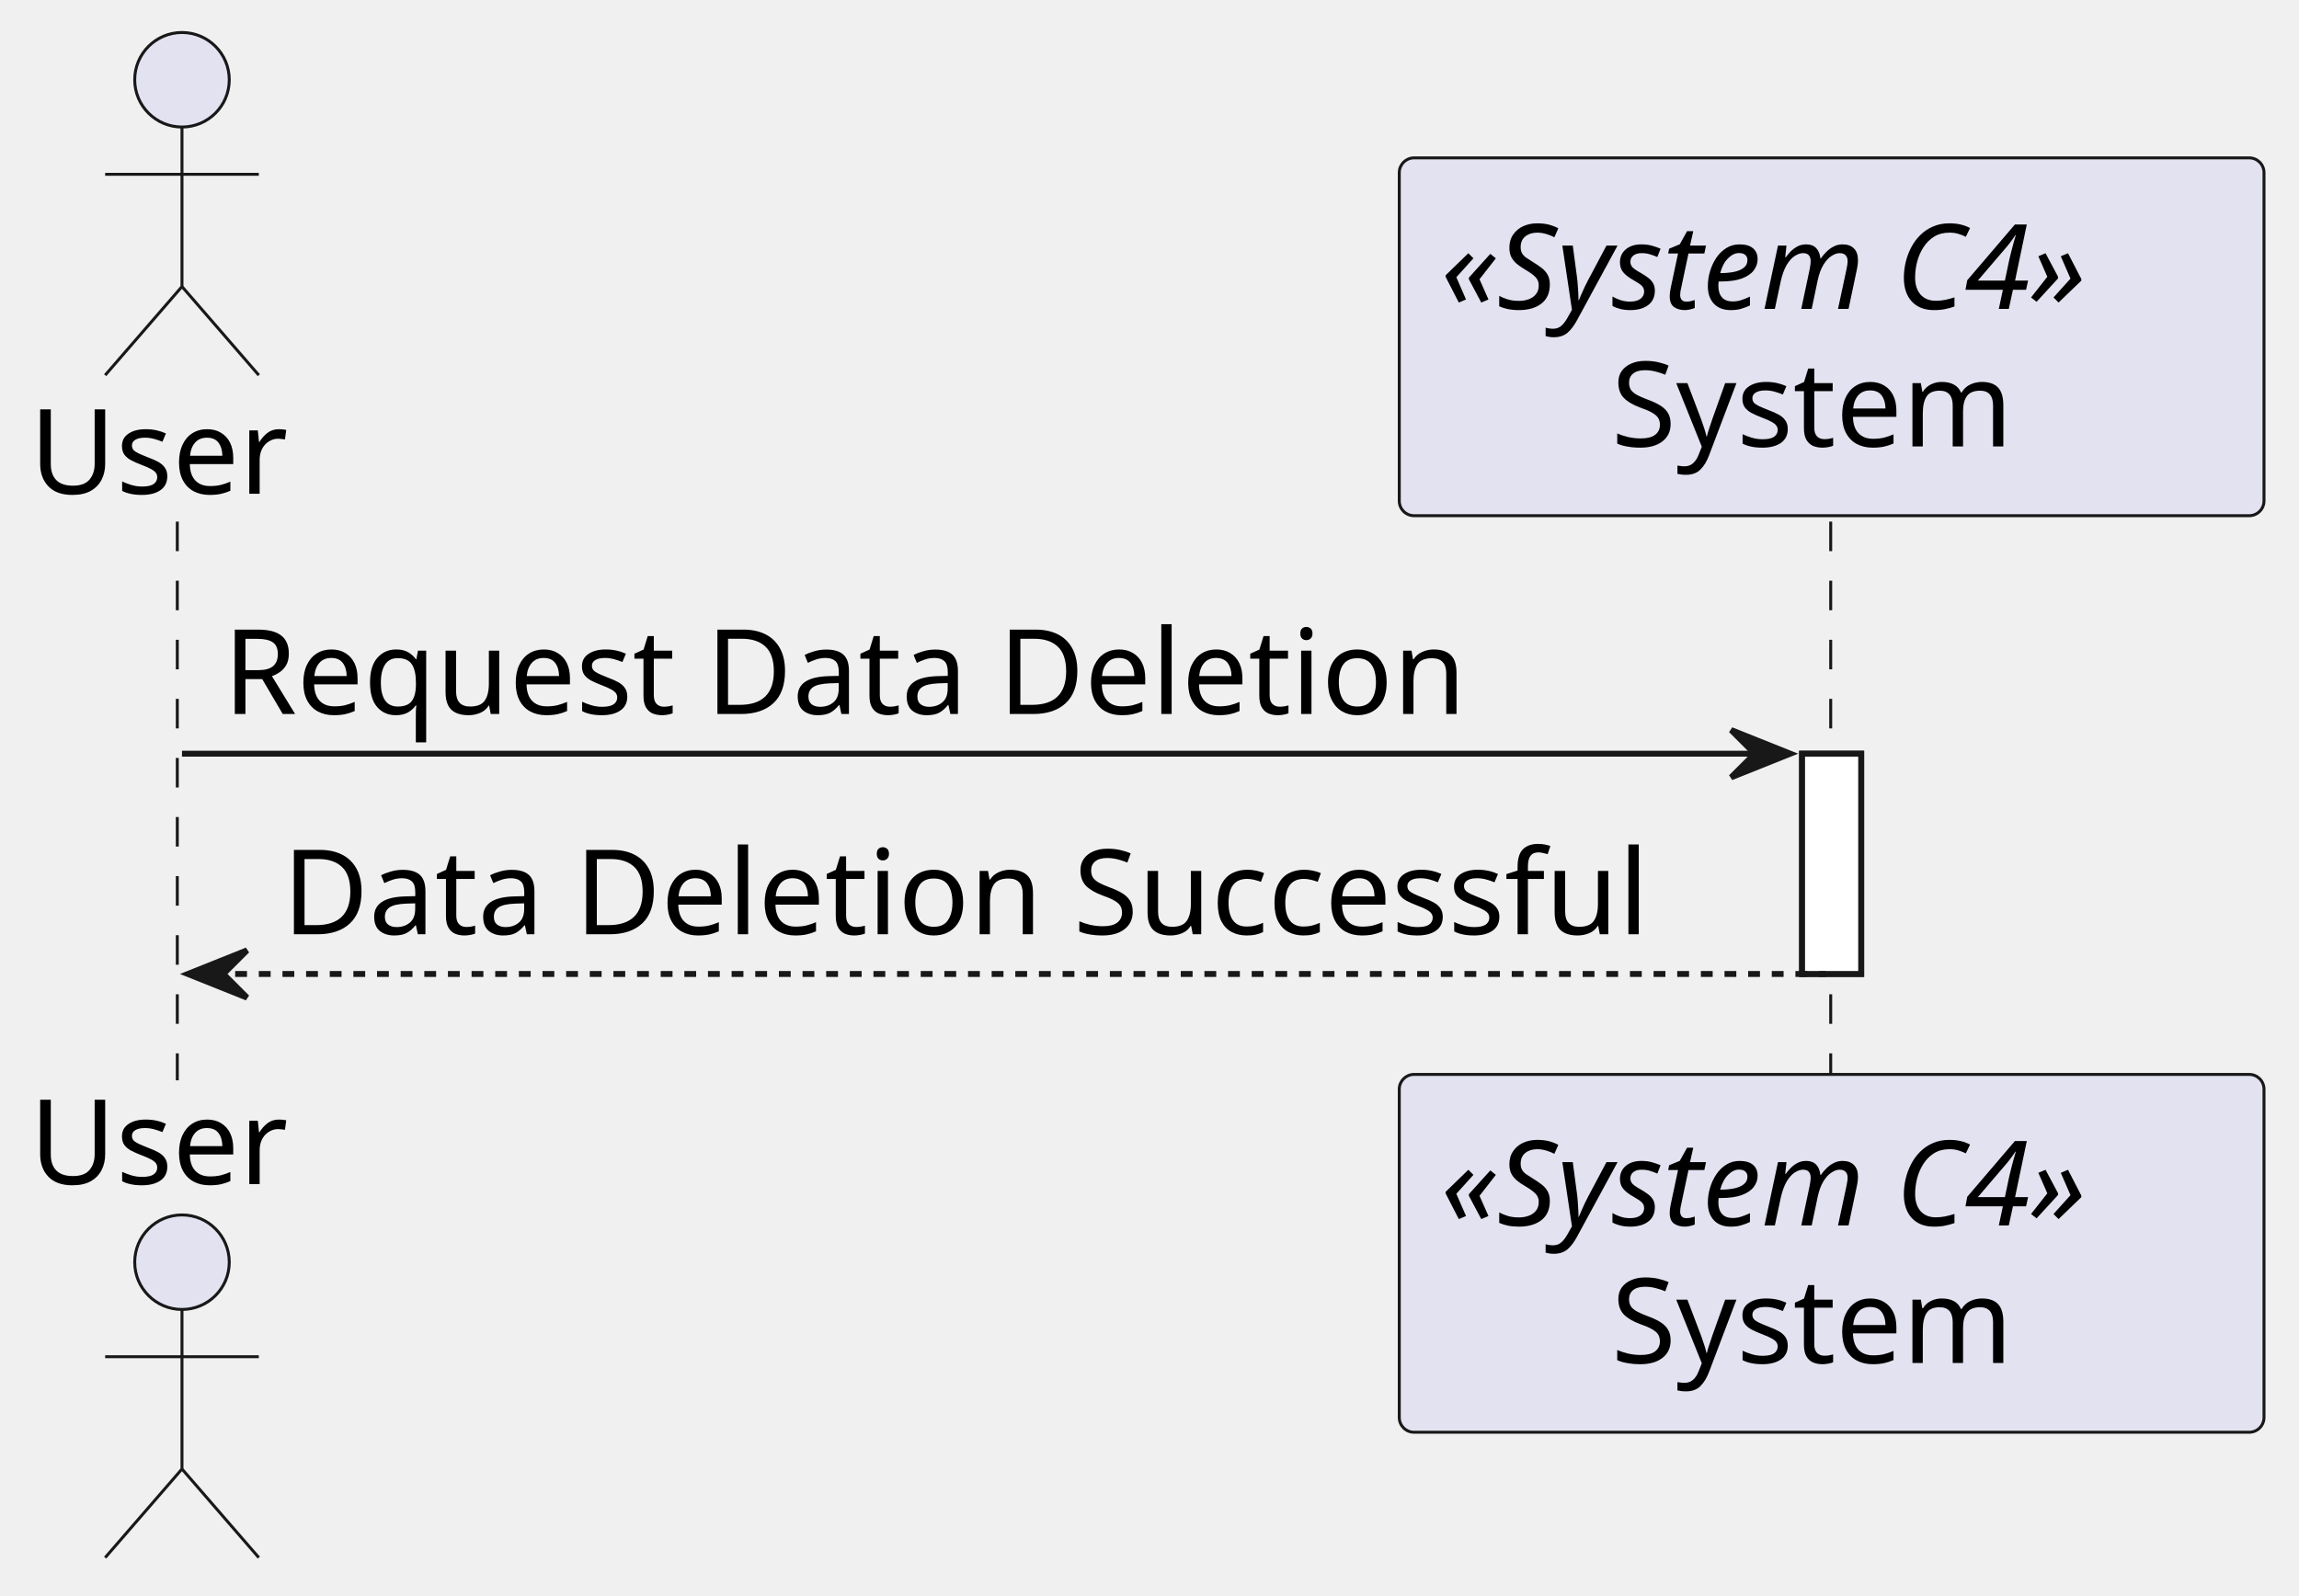
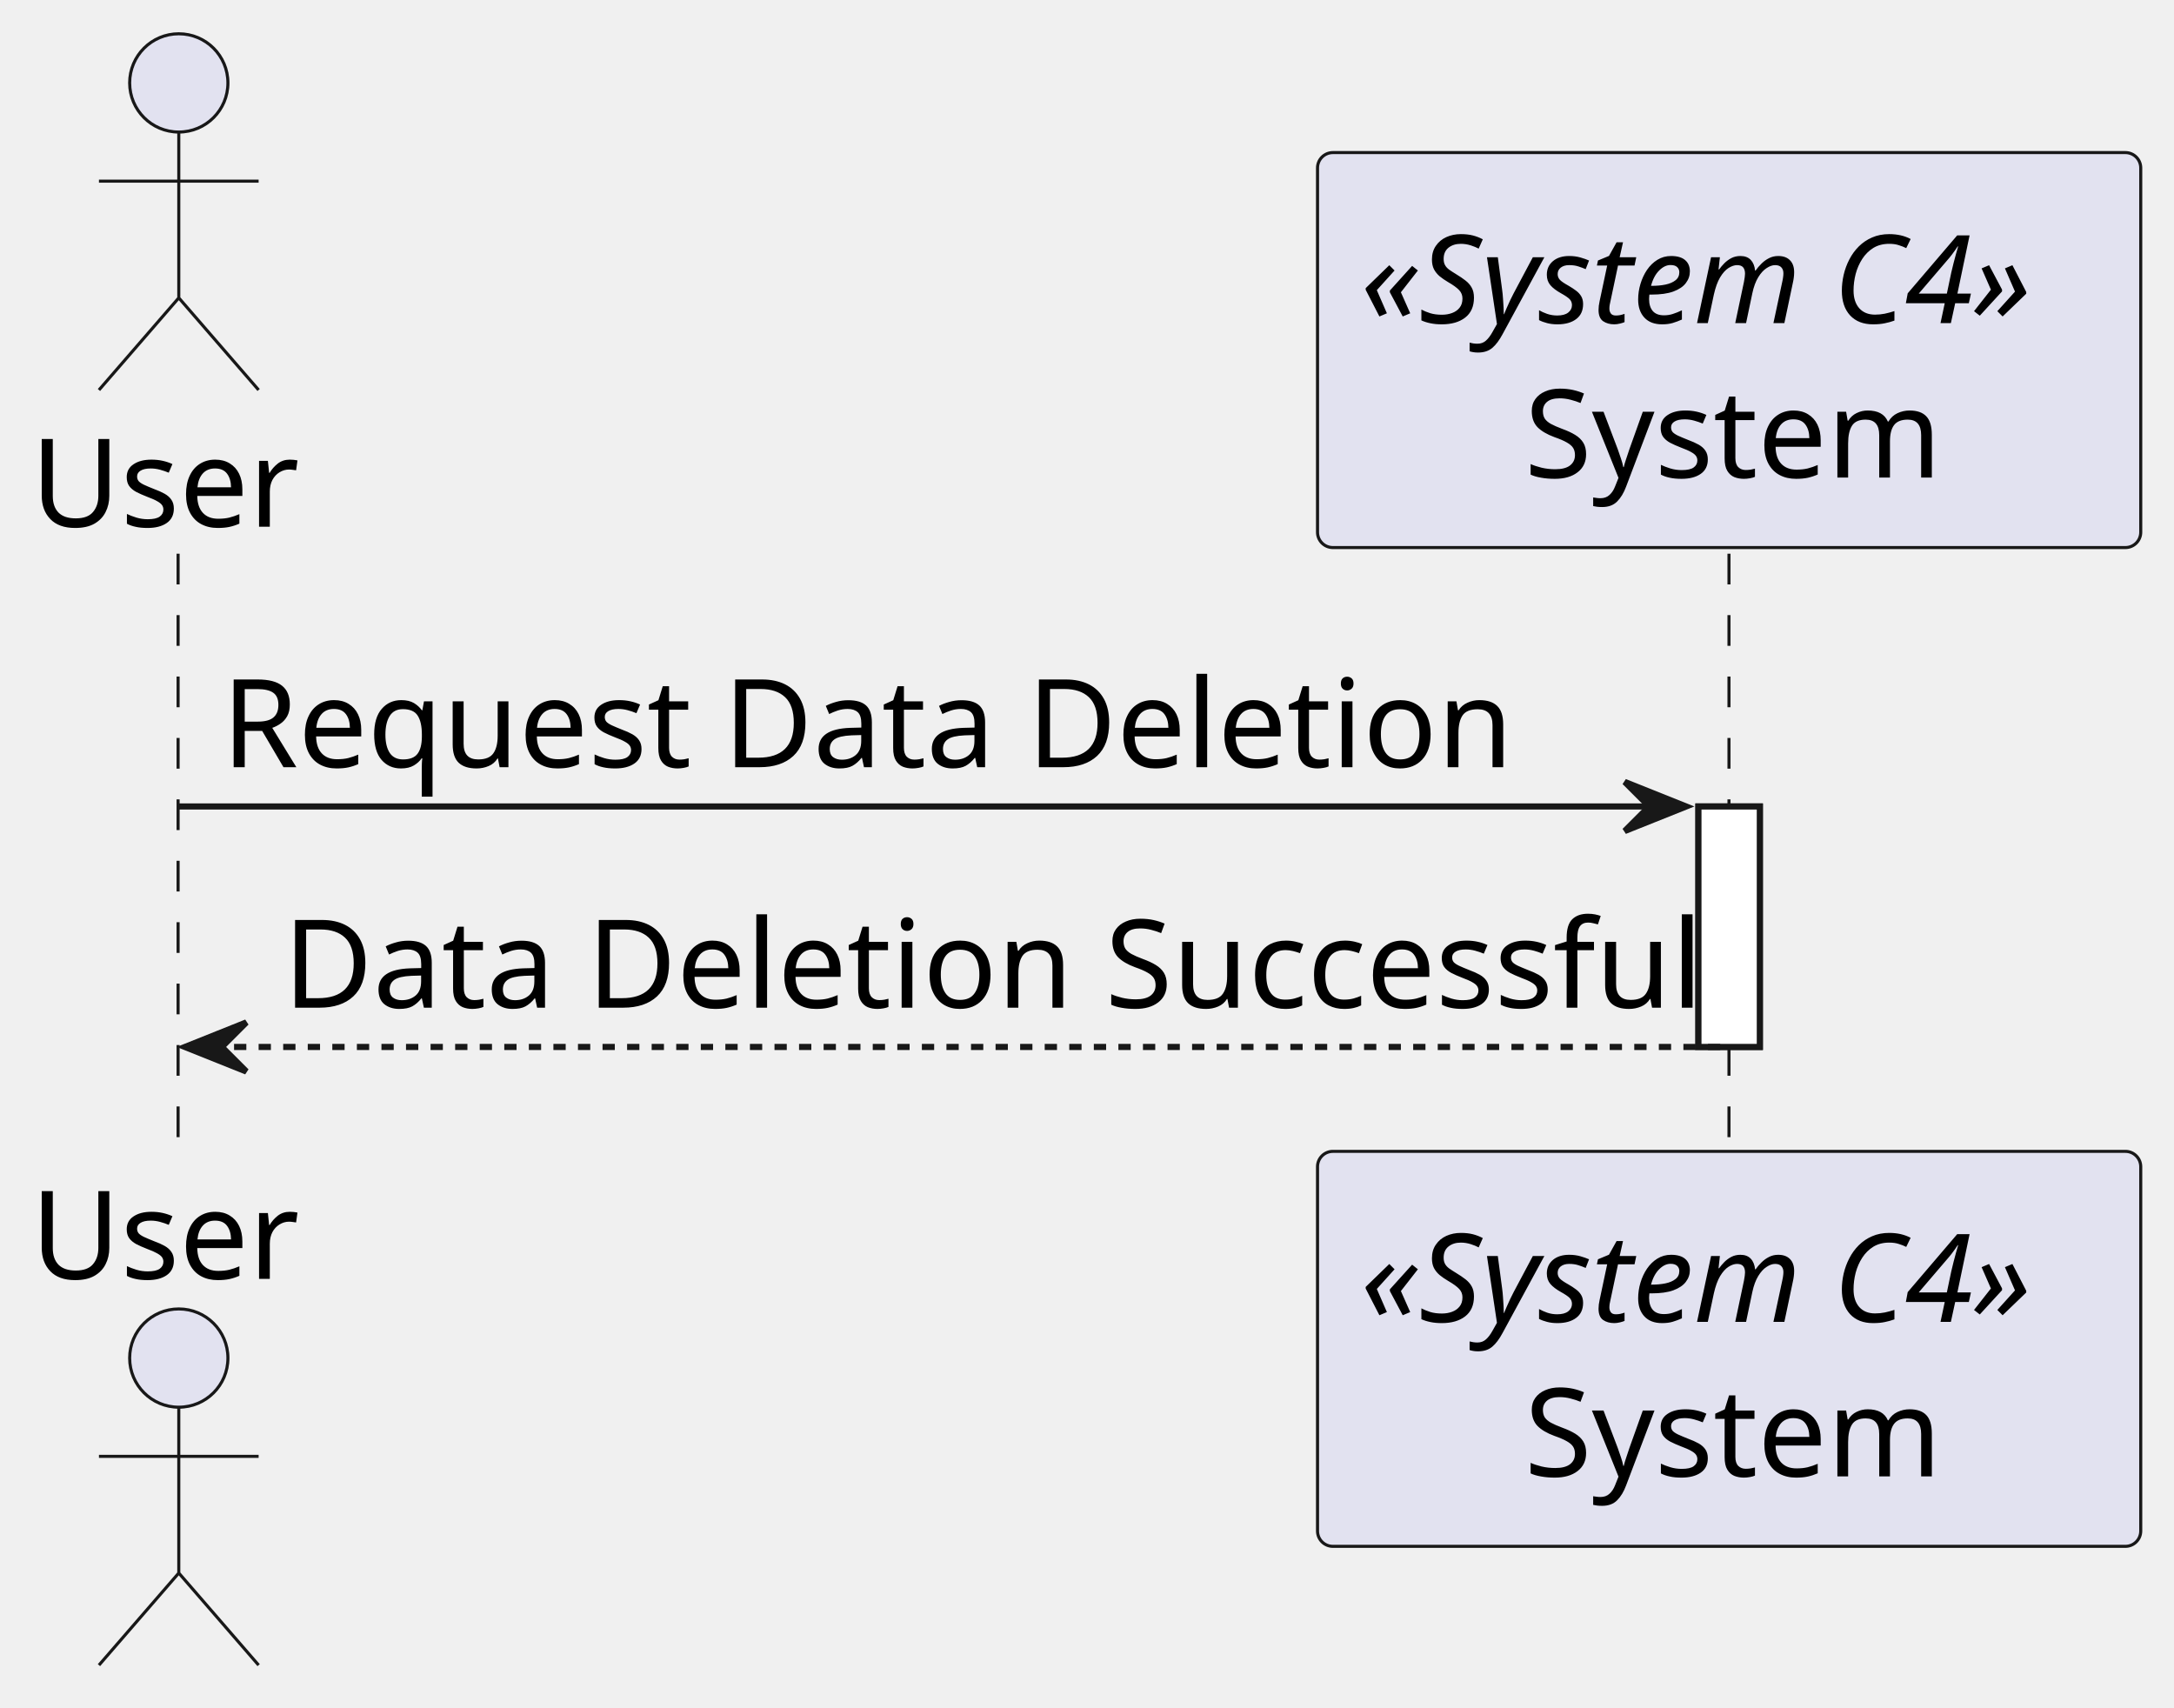
- <svg xmlns="http://www.w3.org/2000/svg" contentStyleType="text/css" data-diagram-type="SEQUENCE" height="270px" preserveAspectRatio="none" style="width:389px;height:270px;background:#FFFFFF;" version="1.1" viewBox="0 0 389 270" width="389px" zoomAndPan="magnify">
+ <svg xmlns="http://www.w3.org/2000/svg" contentStyleType="text/css" data-diagram-type="SEQUENCE" height="278px" preserveAspectRatio="none" style="width:354px;height:278px;background:#FFFFFF;" version="1.1" viewBox="0 0 354 278" width="354px" zoomAndPan="magnify">
  <defs />
  <g>
    <g>
-       <rect fill="#FFFFFF" height="37.281" style="stroke:#181818;stroke-width:1;" width="10" x="304.92" y="127.562" />
+       <rect fill="#FFFFFF" height="39.156" style="stroke:#181818;stroke-width:1;" width="10" x="276.56" y="131.312" />
    </g>
    <g>
-       <rect fill="#000000" fill-opacity="0" height="94.562" width="8" x="26.793" y="88.281" />
-       <line style="stroke:#181818;stroke-width:0.5;stroke-dasharray:5.0,5.0;" x1="30" x2="30" y1="88.281" y2="182.844" />
+       <rect fill="#000000" fill-opacity="0" height="98.312" width="8" x="25.113" y="90.156" />
+       <line style="stroke:#181818;stroke-width:0.5;stroke-dasharray:5.0,5.0;" x1="29" x2="29" y1="90.156" y2="188.469" />
    </g>
    <g>
-       <rect fill="#000000" fill-opacity="0" height="94.562" width="8" x="305.92" y="88.281" />
-       <line style="stroke:#181818;stroke-width:0.5;stroke-dasharray:5.0,5.0;" x1="309.763" x2="309.763" y1="88.281" y2="182.844" />
+       <rect fill="#000000" fill-opacity="0" height="98.312" width="8" x="277.56" y="90.156" />
+       <line style="stroke:#181818;stroke-width:0.5;stroke-dasharray:5.0,5.0;" x1="281.536" x2="281.536" y1="90.156" y2="188.469" />
    </g>
    <g class="participant participant-head" data-participant="user">
-       <text fill="#000000" font-family="sans-serif" font-size="20" lengthAdjust="spacing" textLength="45.586" x="5" y="83.564">User</text>
-       <ellipse cx="30.793" cy="13.5" fill="#E2E2F0" rx="8" ry="8" style="stroke:#181818;stroke-width:0.5;" />
-       <path d="M30.793,21.5 L30.793,48.5 M17.793,29.5 L43.793,29.5 M30.793,48.5 L17.793,63.5 M30.793,48.5 L43.793,63.5" fill="none" style="stroke:#181818;stroke-width:0.5;" />
+       <text fill="#000000" font-family="sans-serif" font-size="20" lengthAdjust="spacing" textLength="42.227" x="5" y="85.762">User</text>
+       <ellipse cx="29.113" cy="13.5" fill="#E2E2F0" rx="8" ry="8" style="stroke:#181818;stroke-width:0.5;" />
+       <path d="M29.113,21.5 L29.113,48.5 M16.113,29.5 L42.113,29.5 M29.113,48.5 L16.113,63.5 M29.113,48.5 L42.113,63.5" fill="none" style="stroke:#181818;stroke-width:0.5;" />
    </g>
    <g class="participant participant-tail" data-participant="user">
-       <text fill="#000000" font-family="sans-serif" font-size="20" lengthAdjust="spacing" textLength="45.586" x="5" y="200.408">User</text>
-       <ellipse cx="30.793" cy="213.625" fill="#E2E2F0" rx="8" ry="8" style="stroke:#181818;stroke-width:0.5;" />
-       <path d="M30.793,221.625 L30.793,248.625 M17.793,229.625 L43.793,229.625 M30.793,248.625 L17.793,263.625 M30.793,248.625 L43.793,263.625" fill="none" style="stroke:#181818;stroke-width:0.5;" />
+       <text fill="#000000" font-family="sans-serif" font-size="20" lengthAdjust="spacing" textLength="42.227" x="5" y="208.231">User</text>
+       <ellipse cx="29.113" cy="221.125" fill="#E2E2F0" rx="8" ry="8" style="stroke:#181818;stroke-width:0.5;" />
+       <path d="M29.113,229.125 L29.113,256.125 M16.113,237.125 L42.113,237.125 M29.113,256.125 L16.113,271.125 M29.113,256.125 L42.113,271.125" fill="none" style="stroke:#181818;stroke-width:0.5;" />
    </g>
    <g class="participant participant-head" data-participant="System">
-       <rect fill="#E2E2F0" height="60.562" rx="2.5" ry="2.5" style="stroke:#181818;stroke-width:0.5;" width="146.315" x="236.763" y="26.719" />
-       <text fill="#000000" font-family="sans-serif" font-size="20" font-style="italic" lengthAdjust="spacing" textLength="132.315" x="243.763" y="52.283">«System C4»</text>
-       <text fill="#000000" font-family="sans-serif" font-size="20" lengthAdjust="spacing" textLength="74.58" x="272.63" y="75.564">System</text>
+       <rect fill="#E2E2F0" height="64.312" rx="2.5" ry="2.5" style="stroke:#181818;stroke-width:0.5;" width="134.049" x="214.536" y="24.844" />
+       <text fill="#000000" font-family="sans-serif" font-size="20" font-style="italic" lengthAdjust="spacing" textLength="120.049" x="221.536" y="52.605">«System C4»</text>
+       <text fill="#000000" font-family="sans-serif" font-size="20" lengthAdjust="spacing" textLength="66.68" x="248.221" y="77.762">System</text>
    </g>
    <g class="participant participant-tail" data-participant="System">
-       <rect fill="#E2E2F0" height="60.562" rx="2.5" ry="2.5" style="stroke:#181818;stroke-width:0.5;" width="146.315" x="236.763" y="181.844" />
-       <text fill="#000000" font-family="sans-serif" font-size="20" font-style="italic" lengthAdjust="spacing" textLength="132.315" x="243.763" y="207.408">«System C4»</text>
-       <text fill="#000000" font-family="sans-serif" font-size="20" lengthAdjust="spacing" textLength="74.58" x="272.63" y="230.69">System</text>
+       <rect fill="#E2E2F0" height="64.312" rx="2.5" ry="2.5" style="stroke:#181818;stroke-width:0.5;" width="134.049" x="214.536" y="187.469" />
+       <text fill="#000000" font-family="sans-serif" font-size="20" font-style="italic" lengthAdjust="spacing" textLength="120.049" x="221.536" y="215.231">«System C4»</text>
+       <text fill="#000000" font-family="sans-serif" font-size="20" lengthAdjust="spacing" textLength="66.68" x="248.221" y="240.387">System</text>
    </g>
    <g>
-       <rect fill="#FFFFFF" height="37.281" style="stroke:#181818;stroke-width:1;" width="10" x="304.92" y="127.562" />
+       <rect fill="#FFFFFF" height="39.156" style="stroke:#181818;stroke-width:1;" width="10" x="276.56" y="131.312" />
    </g>
    <g class="message" data-participant-1="user" data-participant-2="System">
-       <polygon fill="#181818" points="292.92,123.562,302.92,127.562,292.92,131.562,296.92,127.562" style="stroke:#181818;stroke-width:1;" />
-       <line style="stroke:#181818;stroke-width:1;" x1="30.793" x2="298.92" y1="127.562" y2="127.562" />
-       <text fill="#000000" font-family="sans-serif" font-size="20" lengthAdjust="spacing" textLength="226.484" x="37.793" y="120.846">Request Data Deletion</text>
+       <polygon fill="#181818" points="264.56,127.312,274.56,131.312,264.56,135.312,268.56,131.312" style="stroke:#181818;stroke-width:1;" />
+       <line style="stroke:#181818;stroke-width:1;" x1="29.113" x2="270.56" y1="131.312" y2="131.312" />
+       <text fill="#000000" font-family="sans-serif" font-size="20" lengthAdjust="spacing" textLength="201.231" x="36.113" y="124.918">Request Data Deletion</text>
    </g>
    <g class="message" data-participant-1="System" data-participant-2="user">
-       <polygon fill="#181818" points="41.793,160.844,31.793,164.844,41.793,168.844,37.793,164.844" style="stroke:#181818;stroke-width:1;" />
-       <line style="stroke:#181818;stroke-width:1;stroke-dasharray:2.0,2.0;" x1="35.793" x2="308.92" y1="164.844" y2="164.844" />
-       <text fill="#000000" font-family="sans-serif" font-size="20" lengthAdjust="spacing" textLength="250.127" x="47.793" y="158.127">Data Deletion Successful</text>
+       <polygon fill="#181818" points="40.113,166.469,30.113,170.469,40.113,174.469,36.113,170.469" style="stroke:#181818;stroke-width:1;" />
+       <line style="stroke:#181818;stroke-width:1;stroke-dasharray:2.0,2.0;" x1="34.113" x2="280.56" y1="170.469" y2="170.469" />
+       <text fill="#000000" font-family="sans-serif" font-size="20" lengthAdjust="spacing" textLength="223.447" x="46.113" y="164.074">Data Deletion Successful</text>
    </g>
  </g>
</svg>
